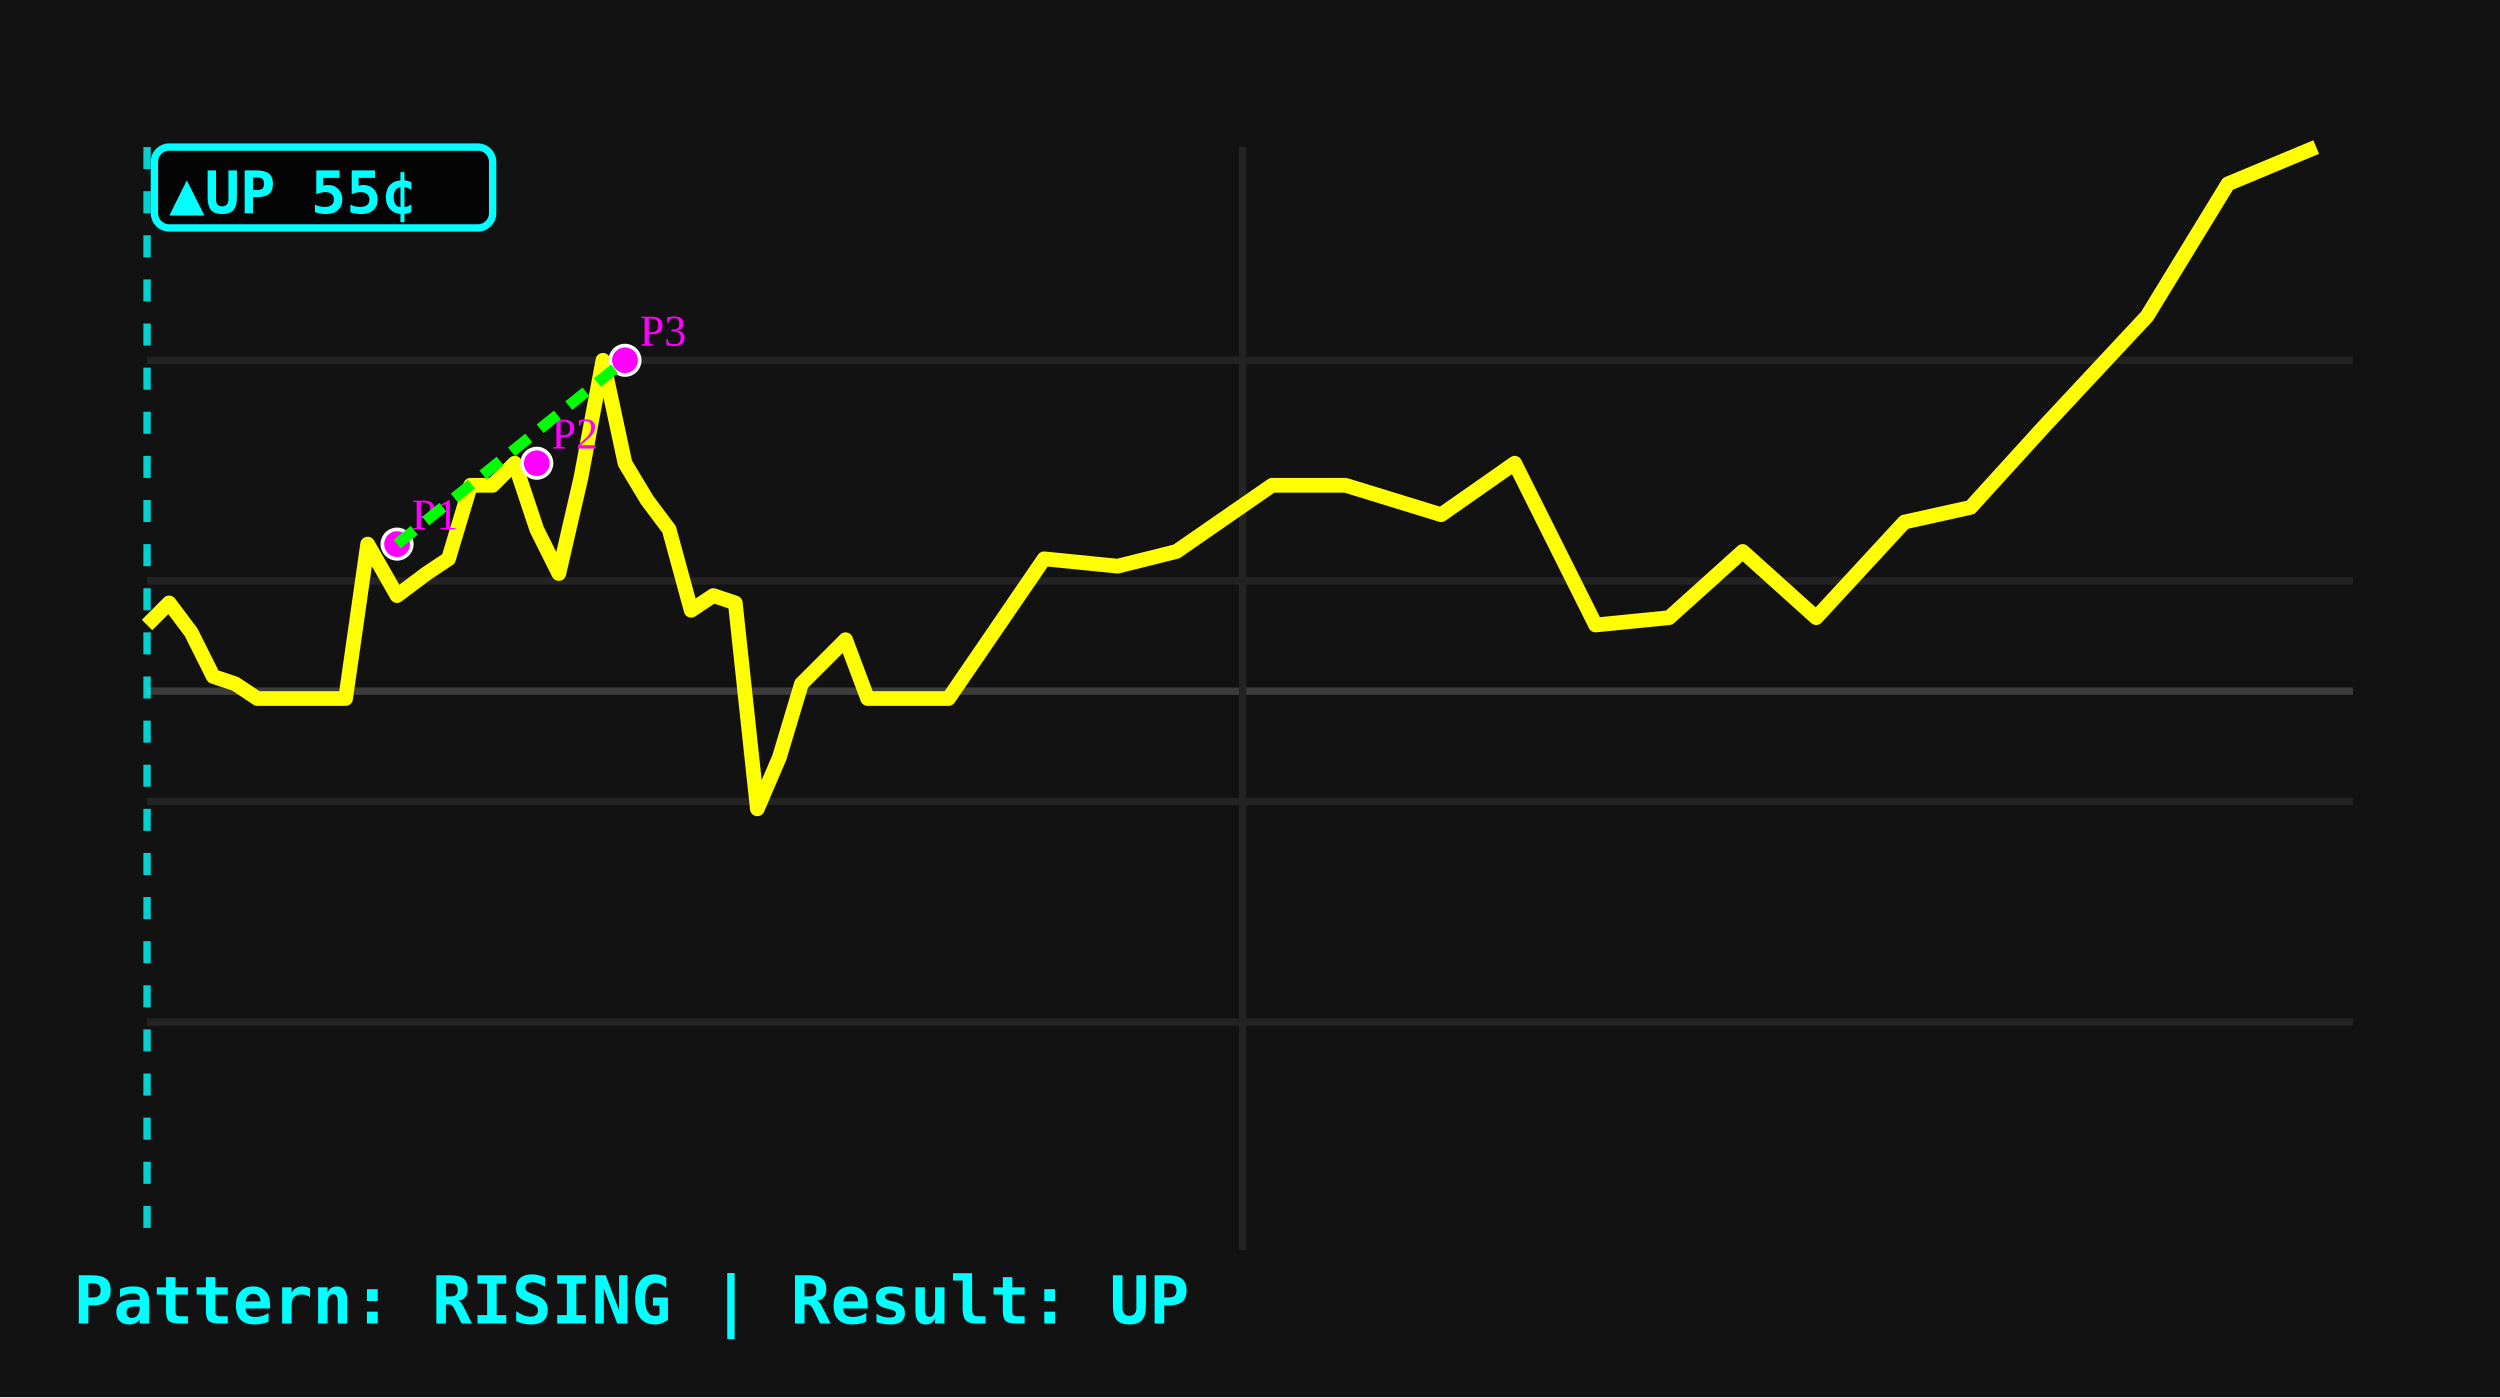
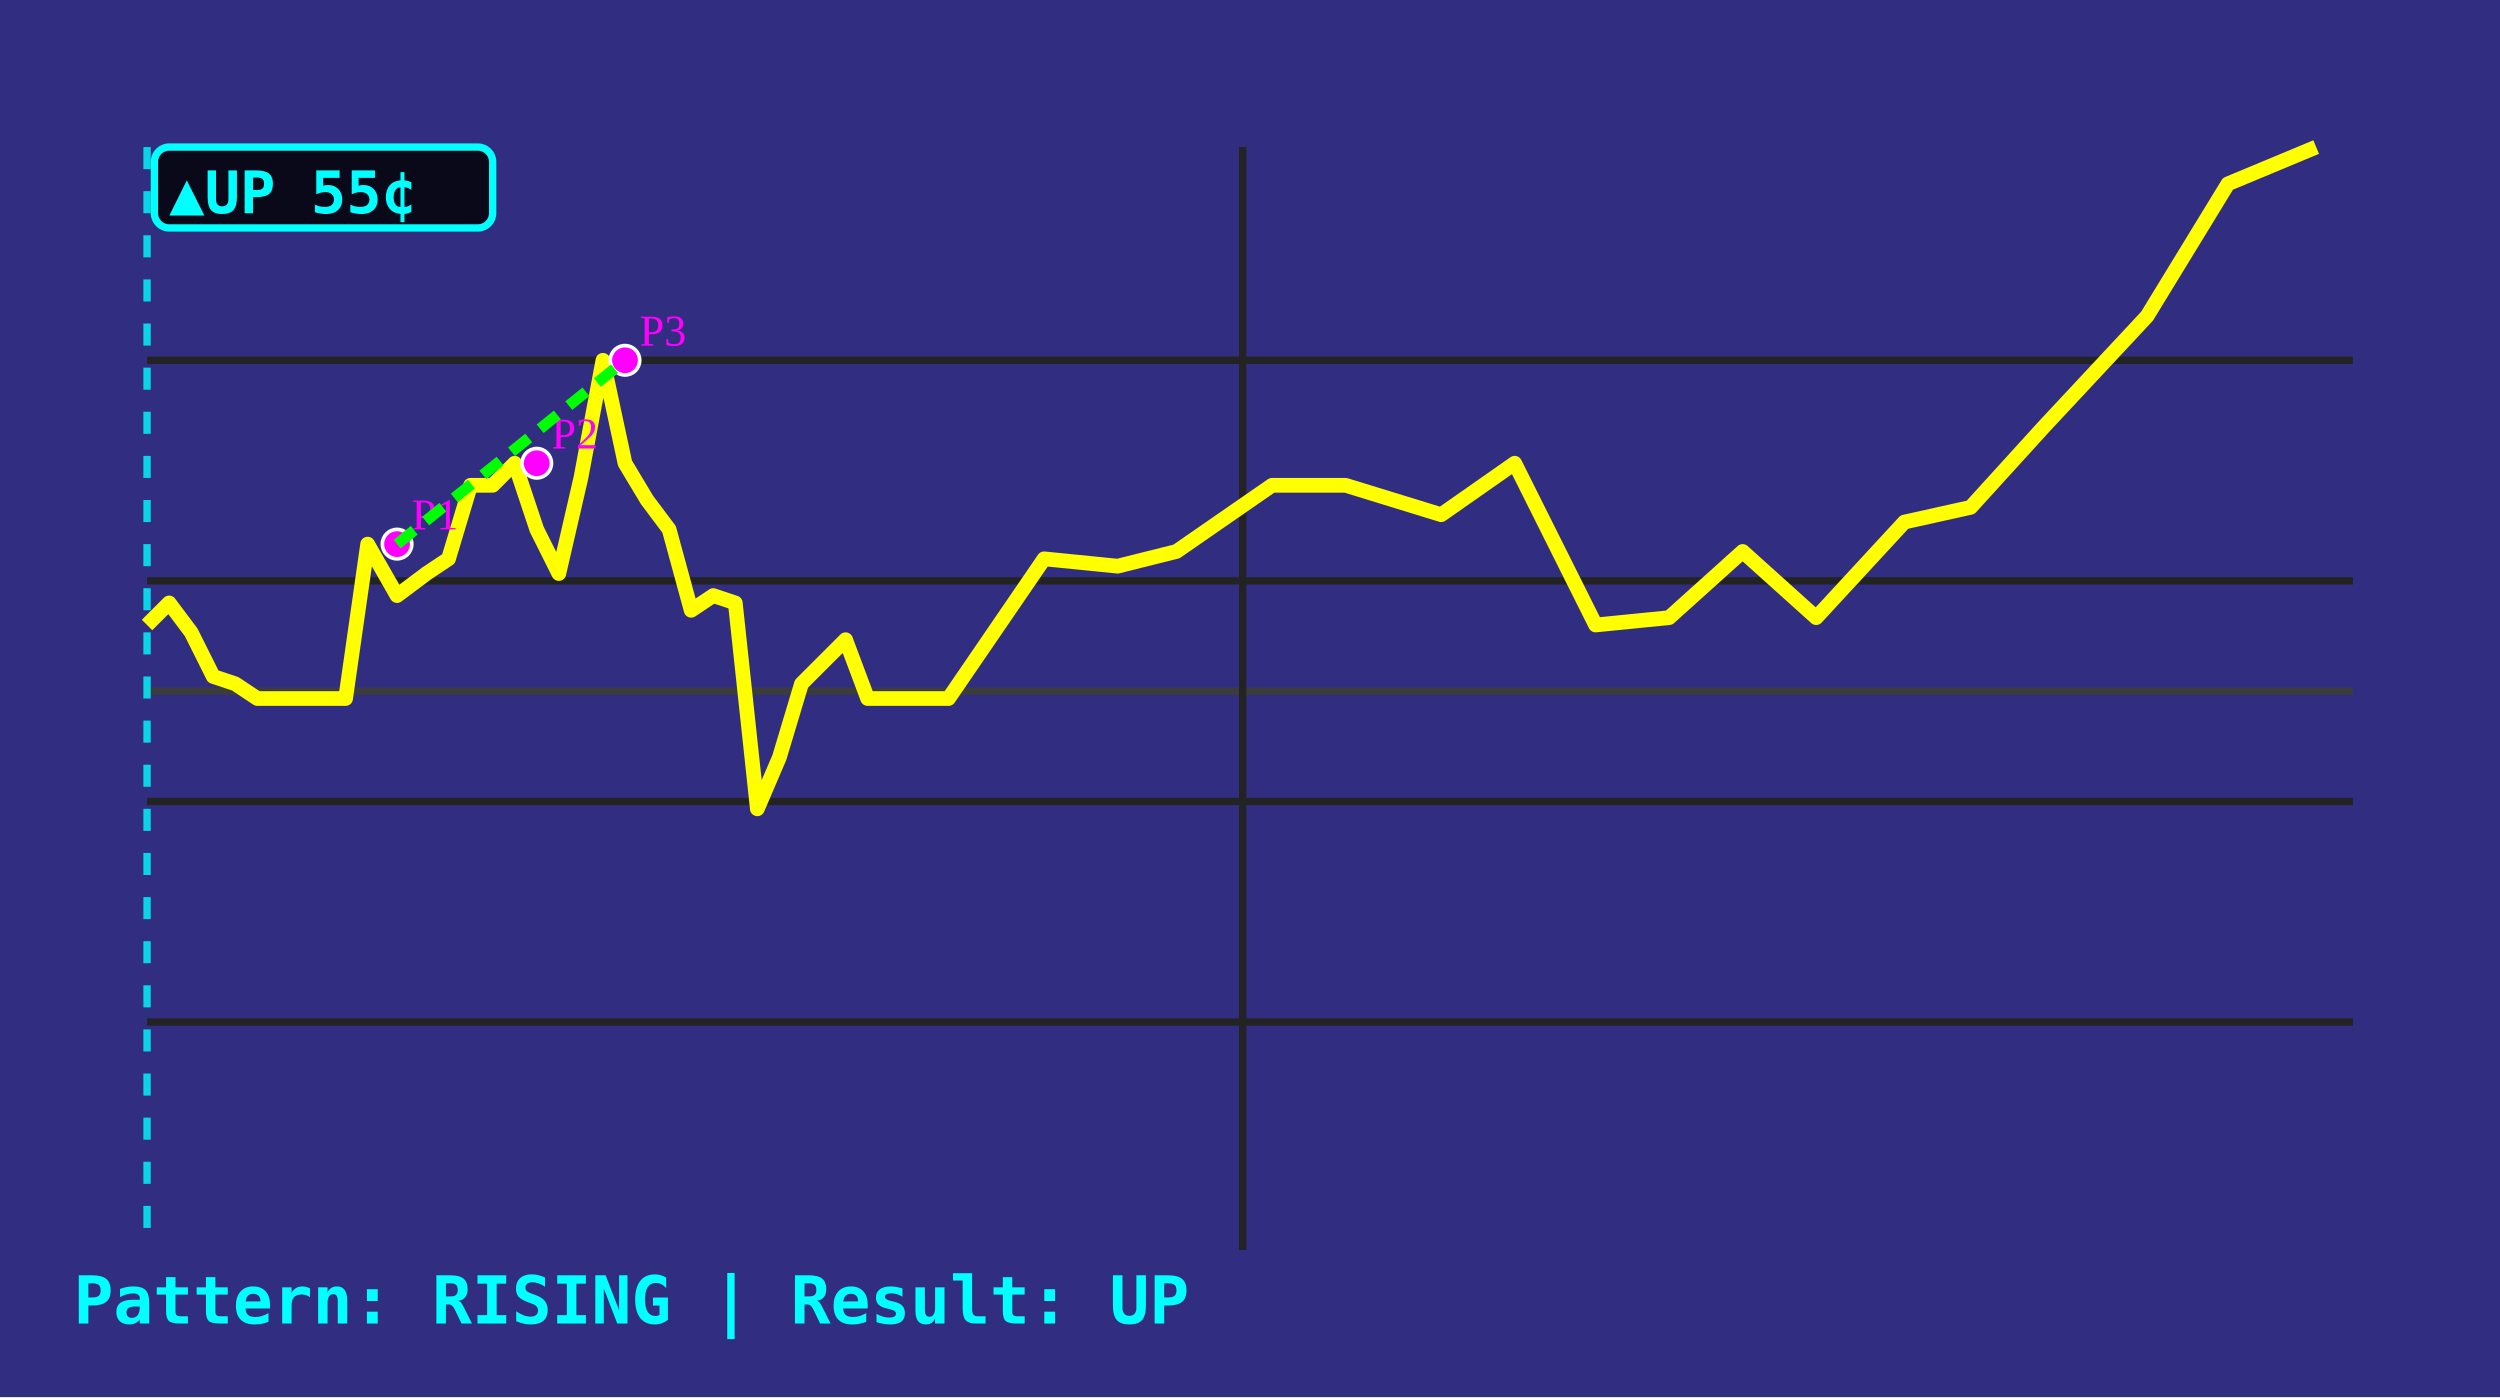
<svg xmlns="http://www.w3.org/2000/svg" width="340" height="190" style="overflow:visible">
  <style>.trade-dot:hover .dot-tip { opacity: 1 !important; } .trade-dot { cursor: crosshair; }</style>
-   <rect width="340" height="190" fill="#121212" />
+   <rect width="340" height="190" fill="#312e81" />
  <line x1="20" y1="139" x2="320" y2="139" stroke="#232323" stroke-width="1" />
  <line x1="20" y1="109" x2="320" y2="109" stroke="#232323" stroke-width="1" />
  <line x1="20" y1="94" x2="320" y2="94" stroke="#3C3C3C" stroke-width="1" />
  <line x1="20" y1="79" x2="320" y2="79" stroke="#232323" stroke-width="1" />
  <line x1="20" y1="49" x2="320" y2="49" stroke="#232323" stroke-width="1" />
  <line x1="169" y1="20" x2="169" y2="170" stroke="#232323" stroke-width="1" />
  <polyline points="20,85 20,85 23,82 26,86 29,92 32,93 35,95 38,95 41,95 44,95 47,95 50,74 54,81 58,78 61,76 64,66 67,66 70,63 73,72 76,78 79,65 82,49 85,63 88,68 91,72 94,83 97,81 100,82 103,110 106,103 109,93 112,90 115,87 118,95 129,95 142,76 152,77 160,75 173,66 183,66 196,70 206,63 217,85 227,84 237,75 247,84 259,71 268,69 278,58 292,43 303,25 315,20" fill="none" stroke="#FFFF00" stroke-width="2" stroke-linejoin="round" />
  <line x1="20" y1="20" x2="20" y2="170" stroke="#00FFFF" stroke-width="1" stroke-dasharray="3,3" opacity="0.8">
  </line>
  <rect x="21" y="20" width="46" height="11" rx="2" fill="#000000" fill-opacity="0.8" stroke="#00FFFF" stroke-width="1" />
  <text x="23" y="29" font-size="8" fill="#00FFFF" font-family="monospace" font-weight="bold">▲UP 55¢</text>
  <circle cx="54.0" cy="74.0" r="2" fill="#ff00ff" stroke="white" stroke-width="0.5" />
  <text x="56.0" y="72.0" font-size="6" fill="#ff00ff">P1</text>
  <circle cx="73.0" cy="63.0" r="2" fill="#ff00ff" stroke="white" stroke-width="0.5" />
  <text x="75.0" y="61.0" font-size="6" fill="#ff00ff">P2</text>
  <circle cx="85.0" cy="49.0" r="2" fill="#ff00ff" stroke="white" stroke-width="0.5" />
  <text x="87.0" y="47.0" font-size="6" fill="#ff00ff">P3</text>
  <line x1="54.0" y1="74.0" x2="85.0" y2="49.0" stroke="#00ff00" stroke-width="1.5" stroke-dasharray="3,2" />
  <text x="10" y="180" font-family="monospace" font-size="9" fill="cyan" font-weight="bold">Pattern: RISING | Result: UP</text>
</svg>
